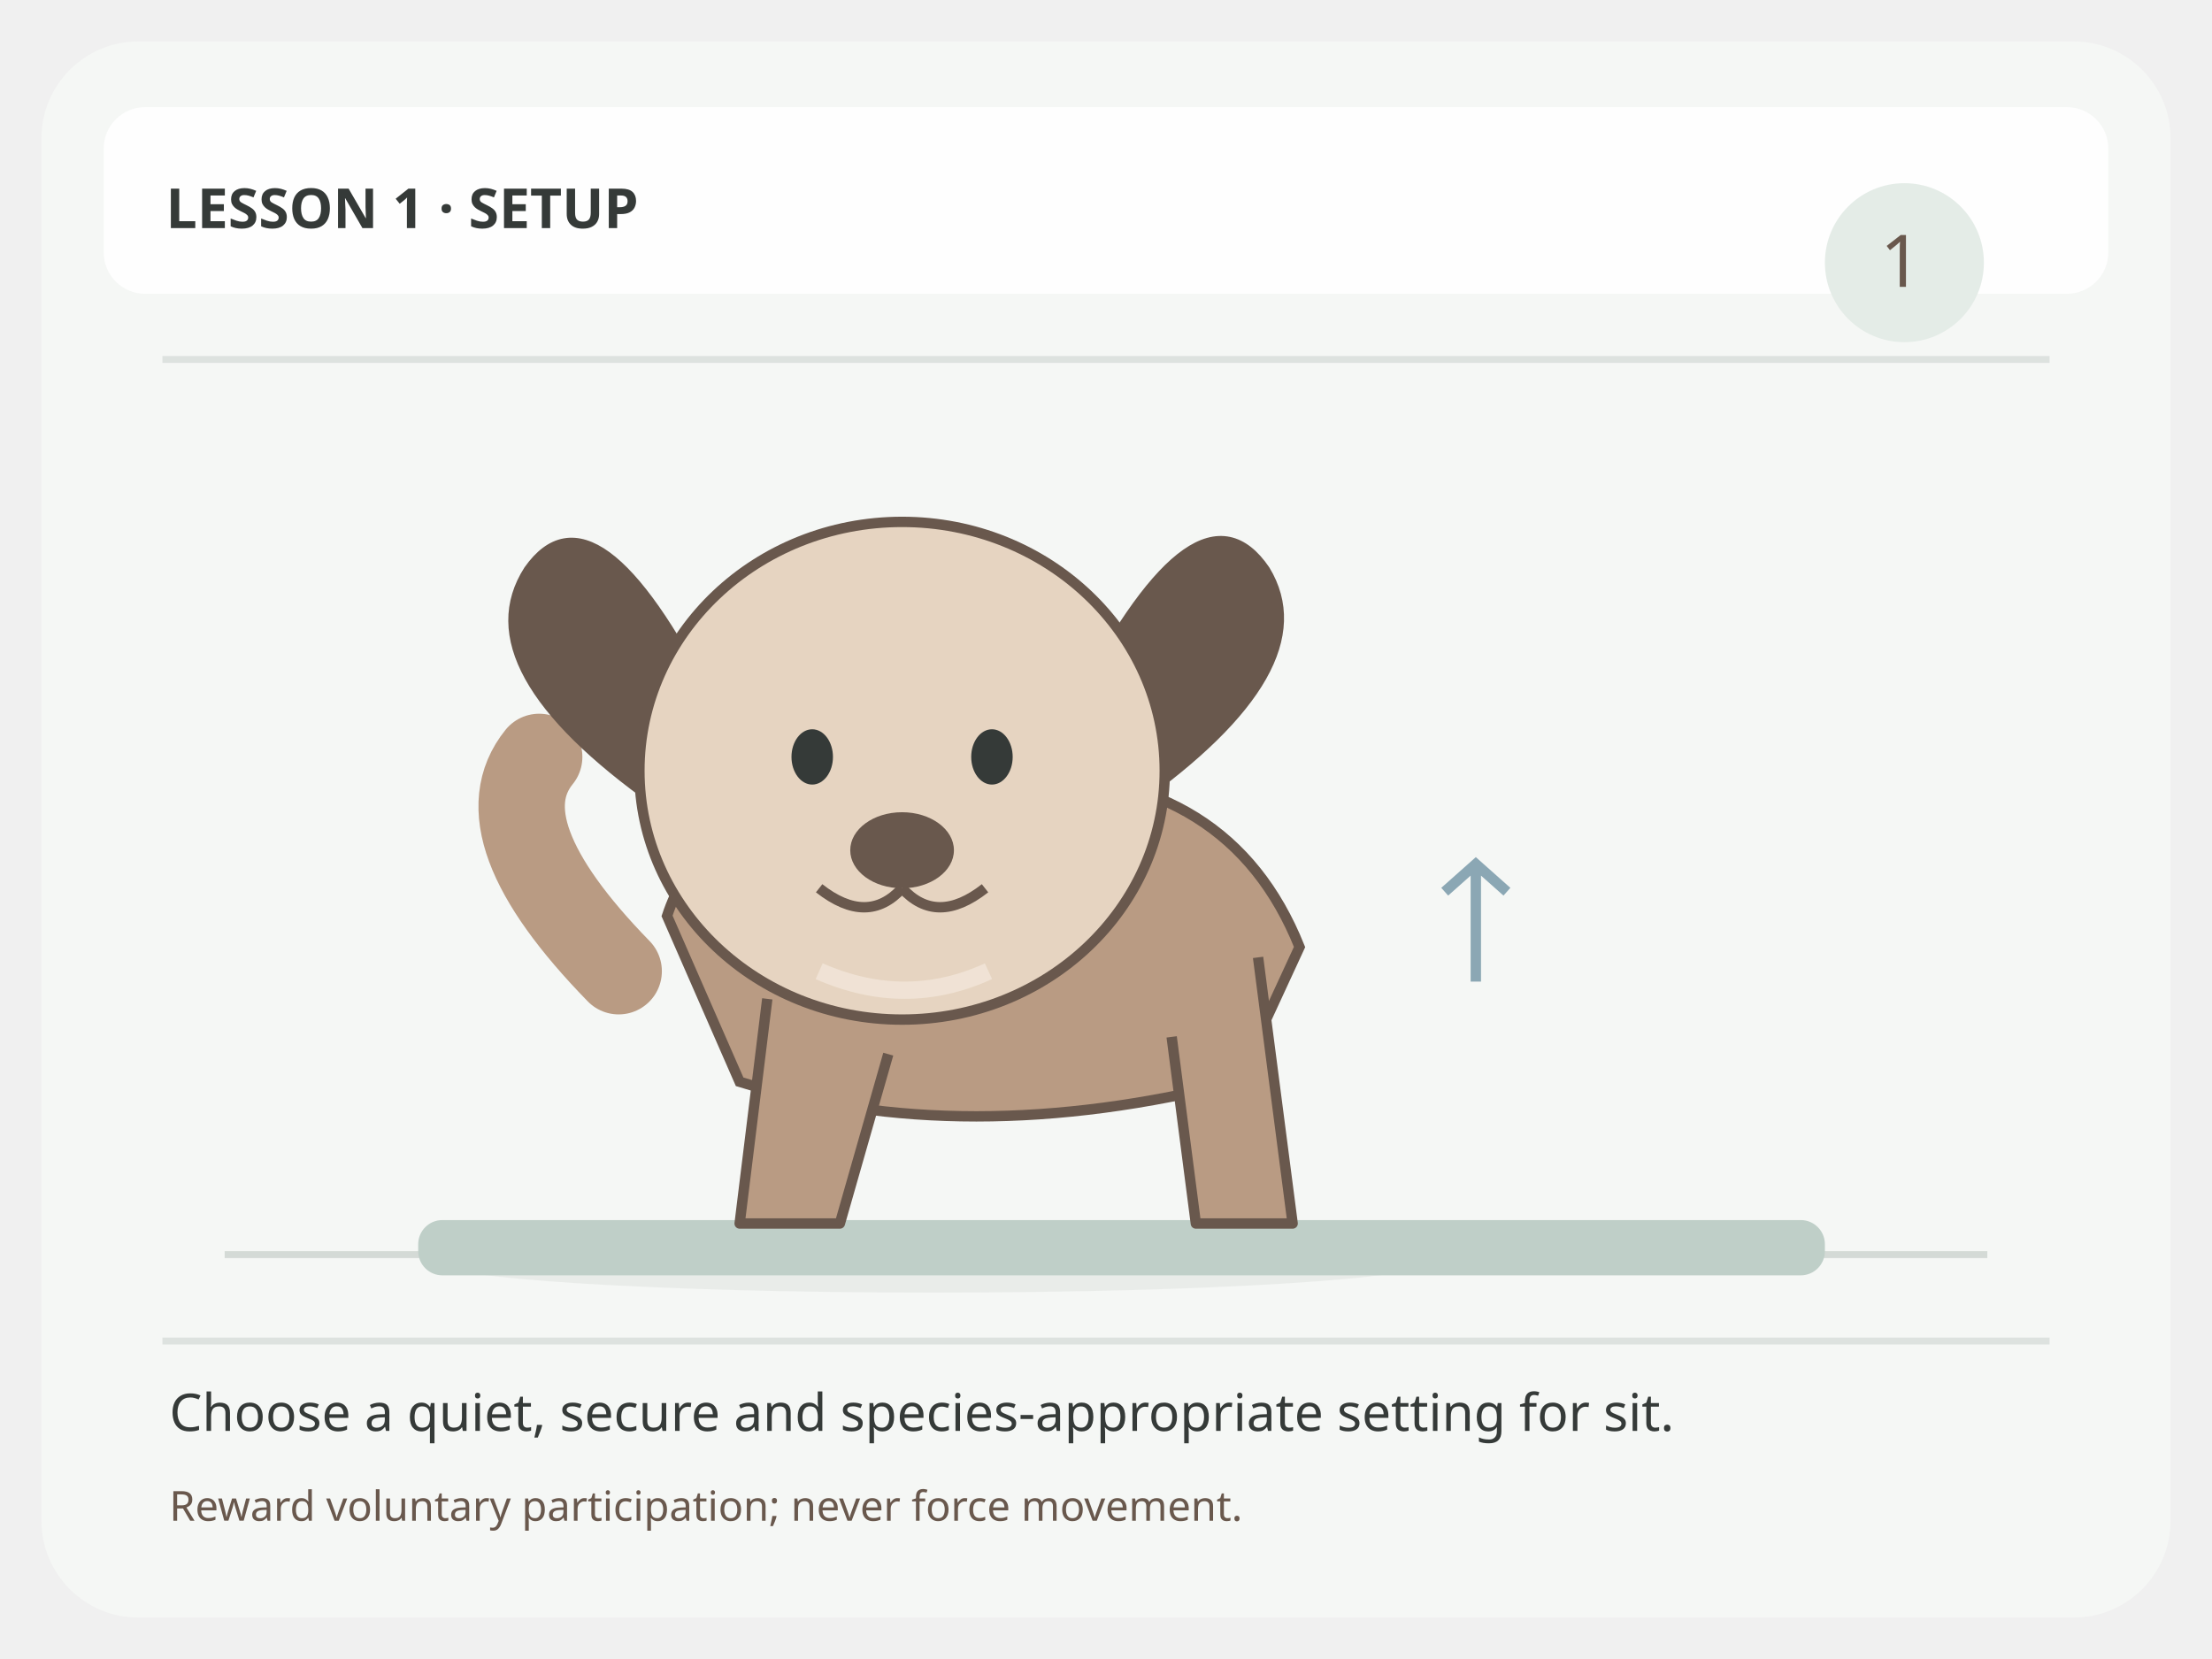
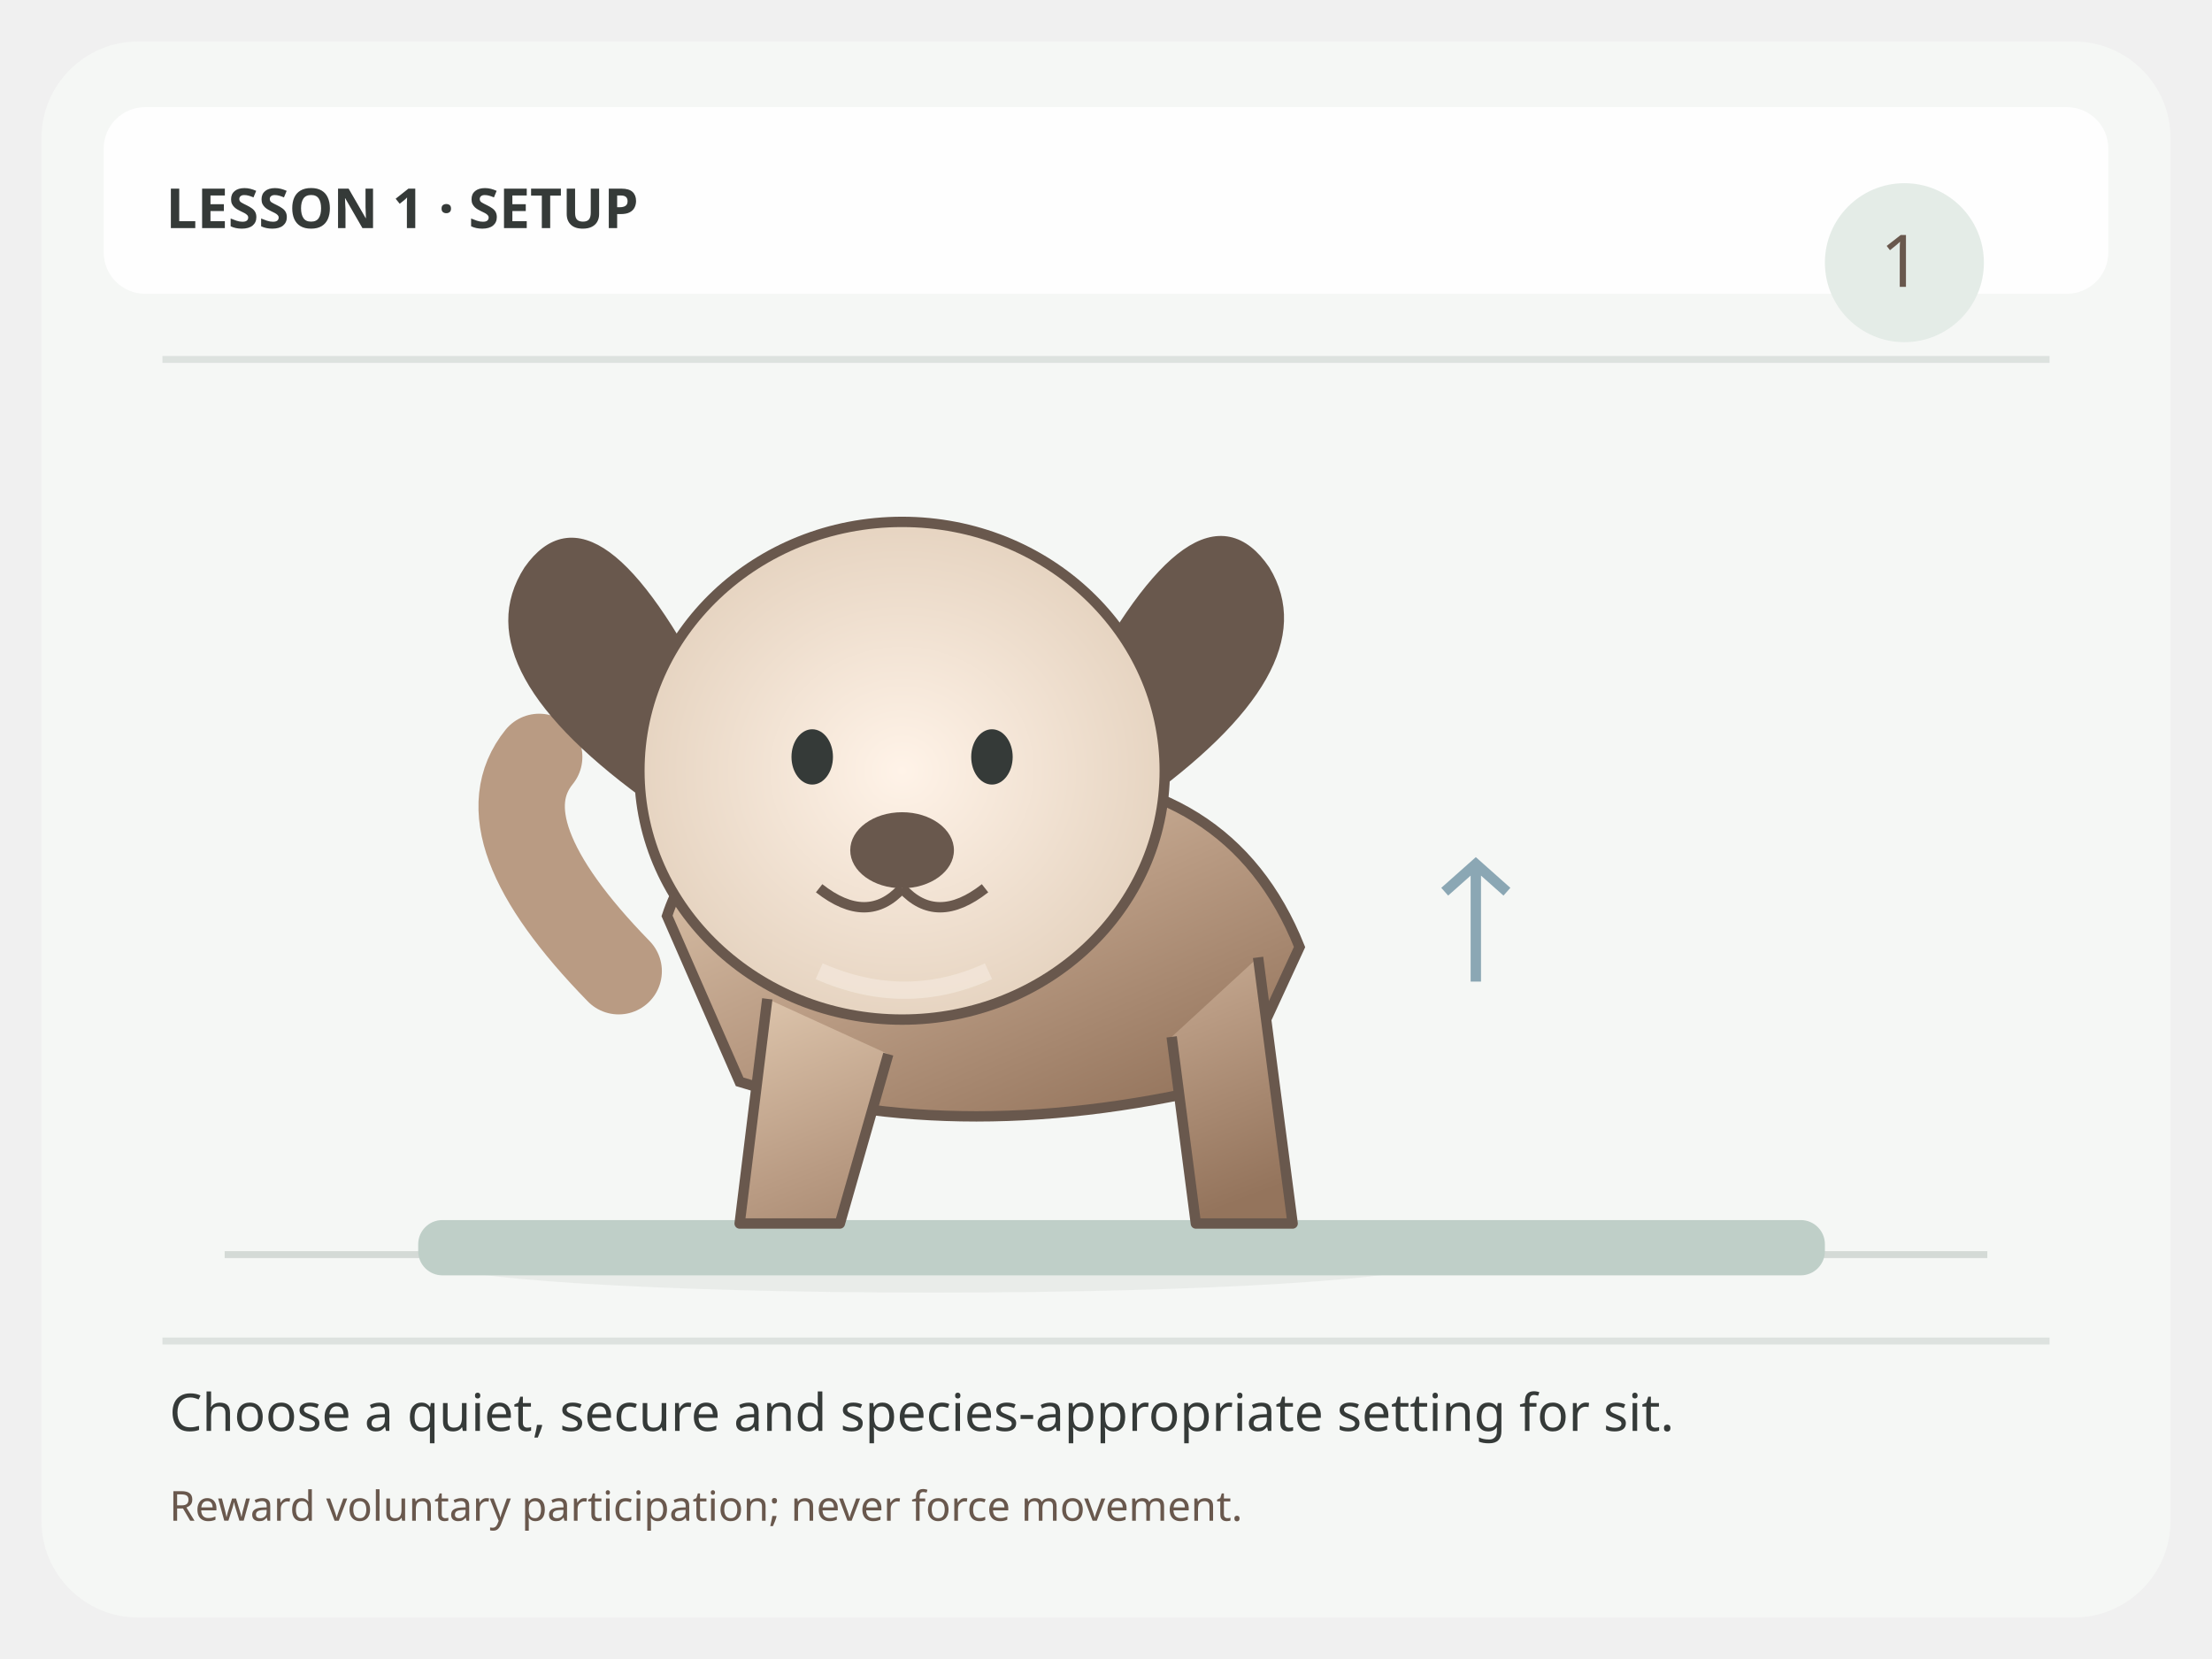
<svg xmlns="http://www.w3.org/2000/svg" viewBox="0 0 640 480" role="img" aria-labelledby="title description">
+   <defs>
+     <linearGradient id="fur" x1="0" y1="0" x2=".8" y2="1">
+       <stop offset="0" stop-color="#E5CEB5" />
+       <stop offset=".55" stop-color="#B99B83" />
+       <stop offset="1" stop-color="#94745C" />
+     </linearGradient>
+     <radialGradient id="muzzle">
+       <stop stop-color="#FFF3E8" />
+       <stop offset="1" stop-color="#E6D4C1" />
+     </radialGradient>
+   </defs>
+   <style>text,tspan{font-family:"Poppins",sans-serif!important}</style>
  <rect x="12" y="12" width="616" height="456" rx="28" fill="#F5F7F5" />
  <rect x="30" y="31" width="580" height="54" rx="12" fill="#FFFFFF" opacity=".9" />
-   <text x="48" y="66" font-family="sans-serif" font-size="16" font-weight="700" fill="#353A38">LESSON 1 · SETUP</text>
+   <text x="48" y="66" font-family="Poppins, sans-serif" font-size="16" font-weight="700" fill="#353A38">LESSON 1 · SETUP</text>
  <g>
    <circle cx="551" cy="76" r="23" fill="#E4ECE7" />
-     <text x="544" y="83" font-family="sans-serif" font-size="21" fill="#69584D">1</text>
+     <text x="544" y="83" font-family="Poppins, sans-serif" font-size="21" fill="#69584D">1</text>
  </g>
  <path d="M47 104h546" stroke="#DDE2DF" stroke-width="2" />
  <path d="M65 363h510" stroke="#D4DAD6" stroke-width="2" />
  <ellipse cx="270" cy="365" rx="144" ry="9" fill="#A9B0AB" opacity=".15" />
  <rect x="121" y="353" width="407" height="16" rx="7" fill="#BFCFC8" />
  <path d="M427 284v-34m-9 8 9-8 9 8" stroke="#8BA7B4" stroke-width="3" fill="none" />
  <g transform="translate(0 6)">
    <path d="M179 275Q139 234 156 213" fill="none" stroke="#B99B83" stroke-width="25" stroke-linecap="round" />
-     <path d="M193 259Q208 213 296 218Q356 218 376 268L358 307Q279 327 214 307Z" fill="#B99B83" stroke="#69584D" stroke-width="3" />
-     <path d="M222 283l-8 65h29l14-49m82-5 7 54h28l-10-77" fill="#B99B83" stroke="#69584D" stroke-width="3" stroke-linejoin="round" />
+     <path d="M193 259Q208 213 296 218Q356 218 376 268L358 307Q279 327 214 307Z" fill="url(#fur)" stroke="#69584D" stroke-width="3" />
+     <path d="M222 283l-8 65h29l14-49m82-5 7 54h28l-10-77" fill="url(#fur)" stroke="#69584D" stroke-width="3" stroke-linejoin="round" />
    <path d="M205 197q-33-65-52-38-18 28 37 67m123-30q34-65 53-37 17 28-38 67" fill="#69584D" stroke="#69584D" stroke-width="3" />
-     <ellipse cx="261" cy="217" rx="76" ry="72" fill="#E6D4C1" stroke="#69584D" stroke-width="3" />
+     <ellipse cx="261" cy="217" rx="76" ry="72" fill="url(#muzzle)" stroke="#69584D" stroke-width="3" />
    <ellipse cx="235" cy="213" rx="6" ry="8" fill="#353A38" />
    <ellipse cx="287" cy="213" rx="6" ry="8" fill="#353A38" />
    <ellipse cx="261" cy="240" rx="15" ry="11" fill="#69584D" />
    <path d="M261 251q-10 11-24 0m24 0q10 11 24 0" stroke="#69584D" stroke-width="3" fill="none" />
    <path d="M237 275q25 11 49 0" stroke="#F2E6D9" stroke-width="5" fill="none" opacity=".8" />
  </g>
  <path d="M47 388h546" stroke="#DDE2DF" stroke-width="2" />
-   <text x="49" y="414" font-family="sans-serif" font-size="15" fill="#353A38">Choose a quiet, secure and species-appropriate setting for sit.</text>
-   <text x="49" y="440" font-family="sans-serif" font-size="12" fill="#69584D">Reward voluntary participation; never force movement.</text>
+   <text x="49" y="414" font-family="Poppins, sans-serif" font-size="15" fill="#353A38">Choose a quiet, secure and species-appropriate setting for sit.</text>
+   <text x="49" y="440" font-family="Poppins, sans-serif" font-size="12" fill="#69584D">Reward voluntary participation; never force movement.</text>
</svg>
